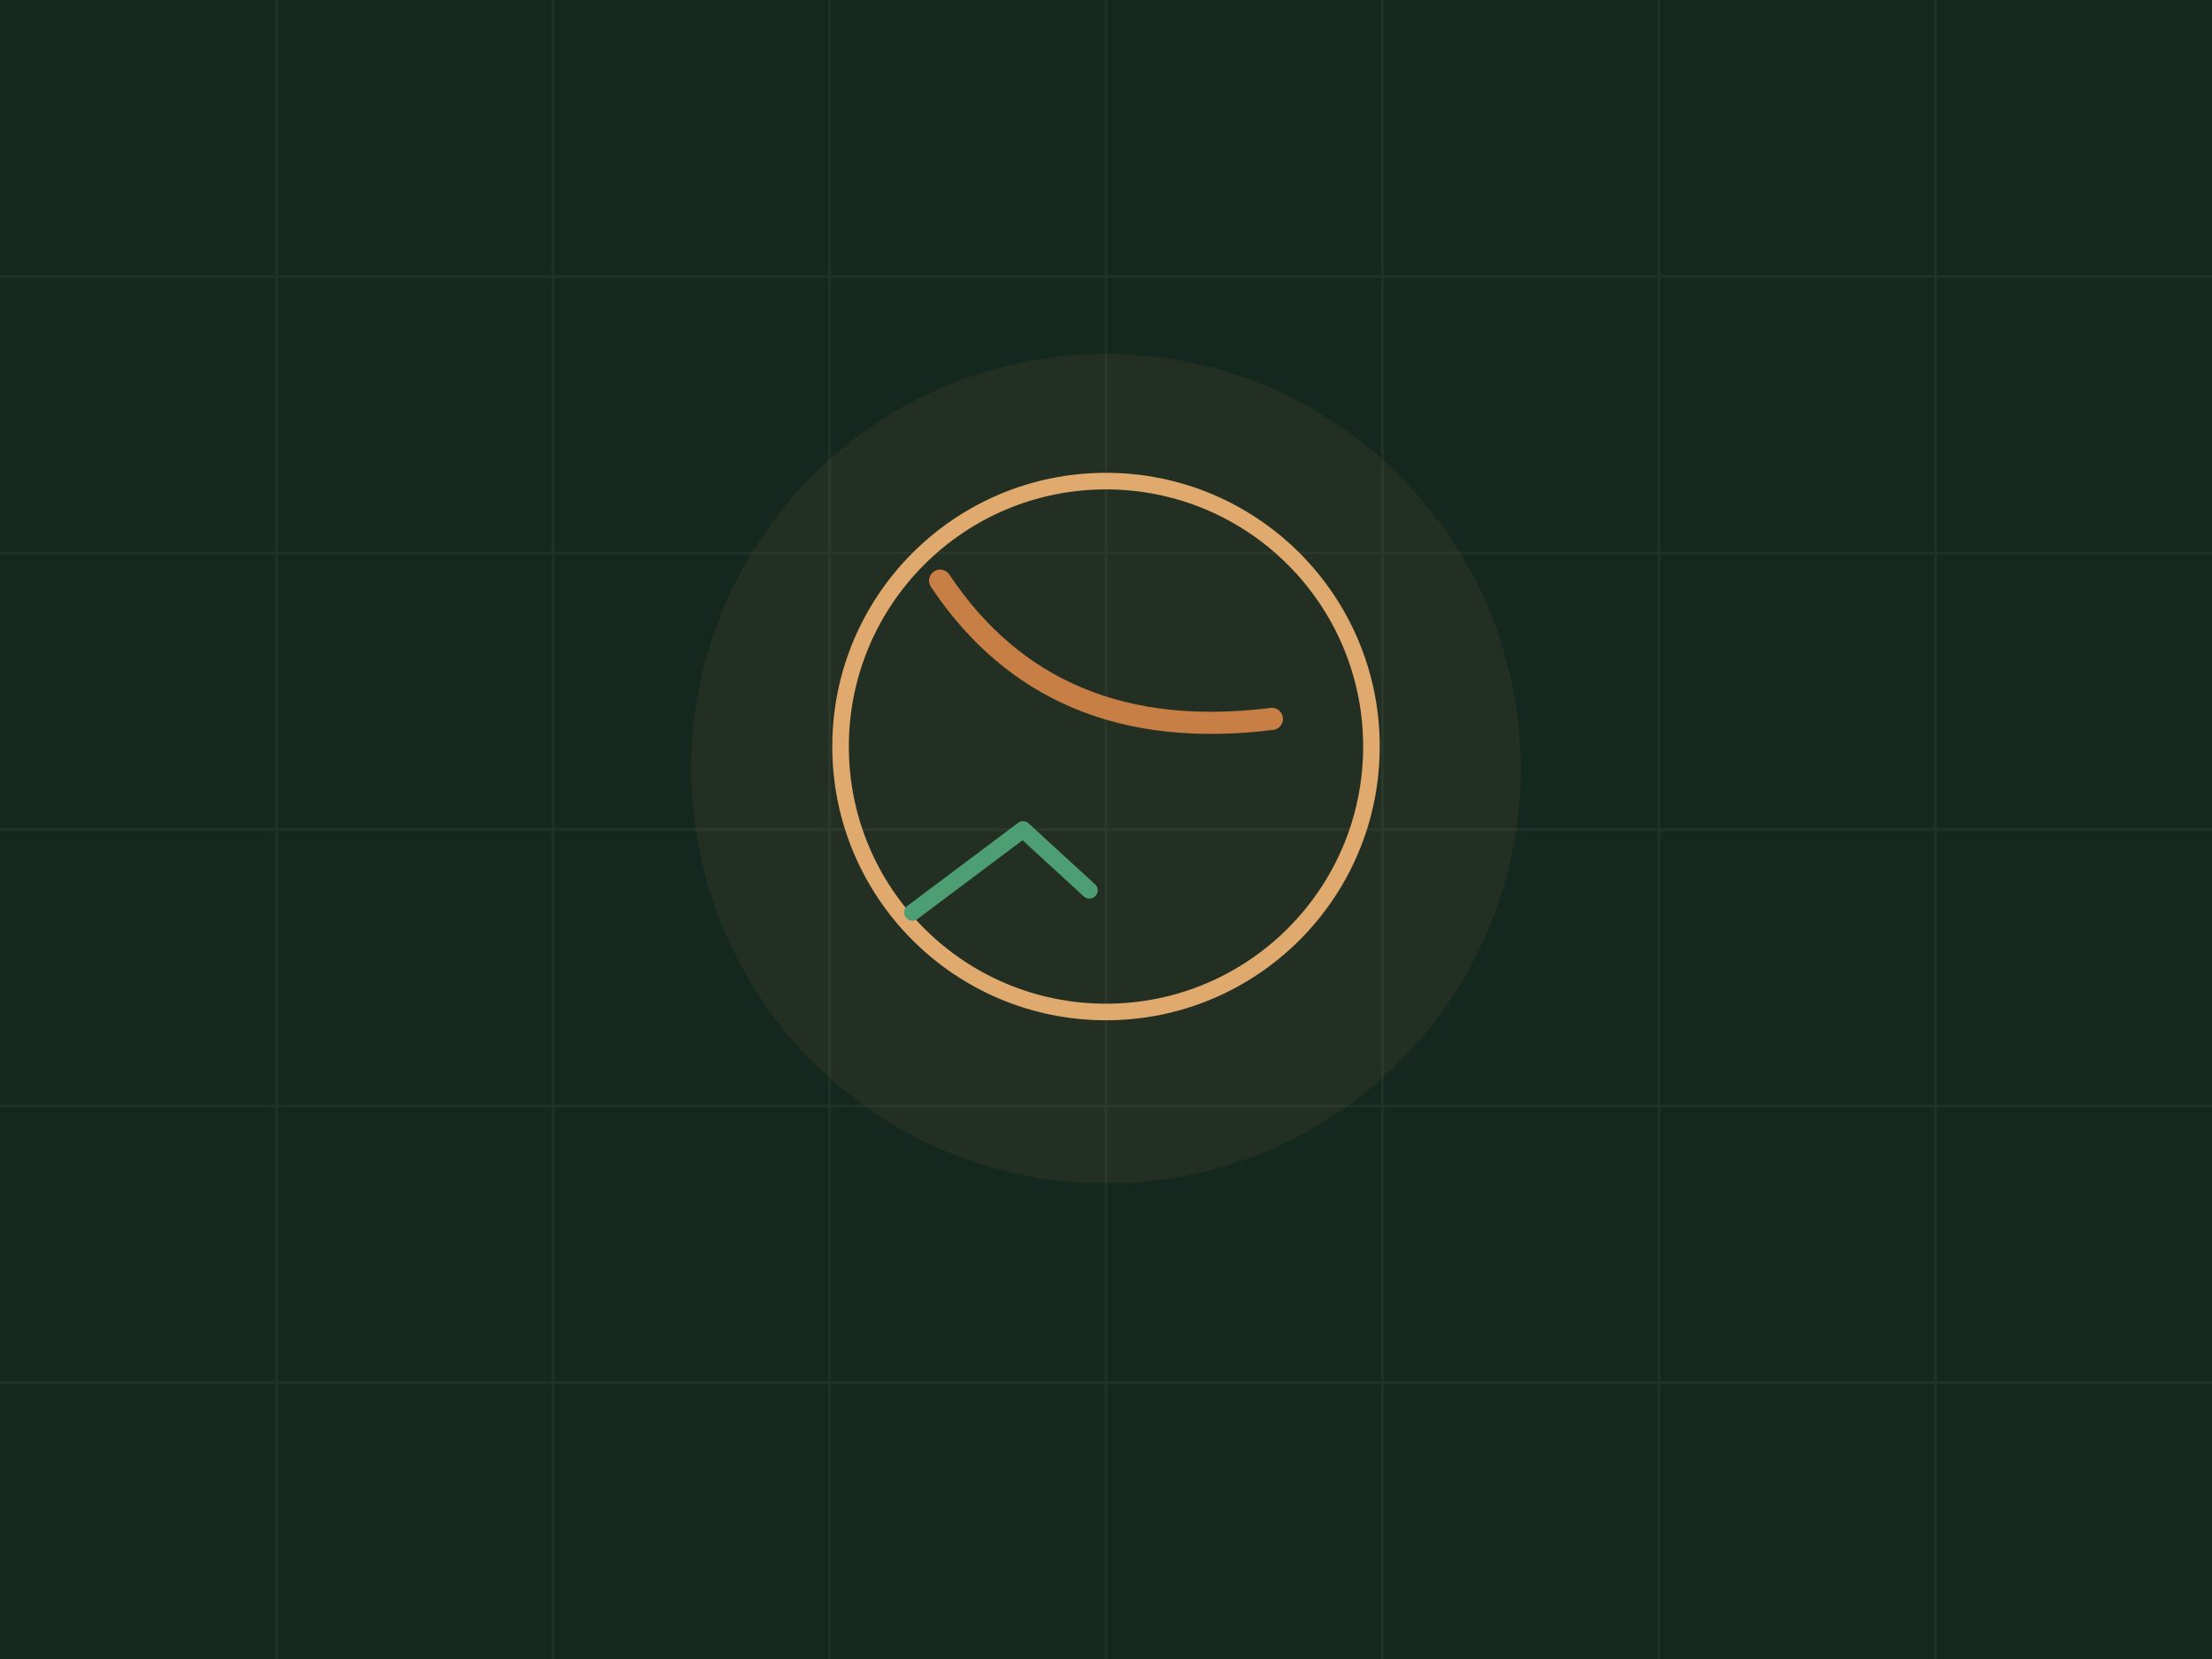
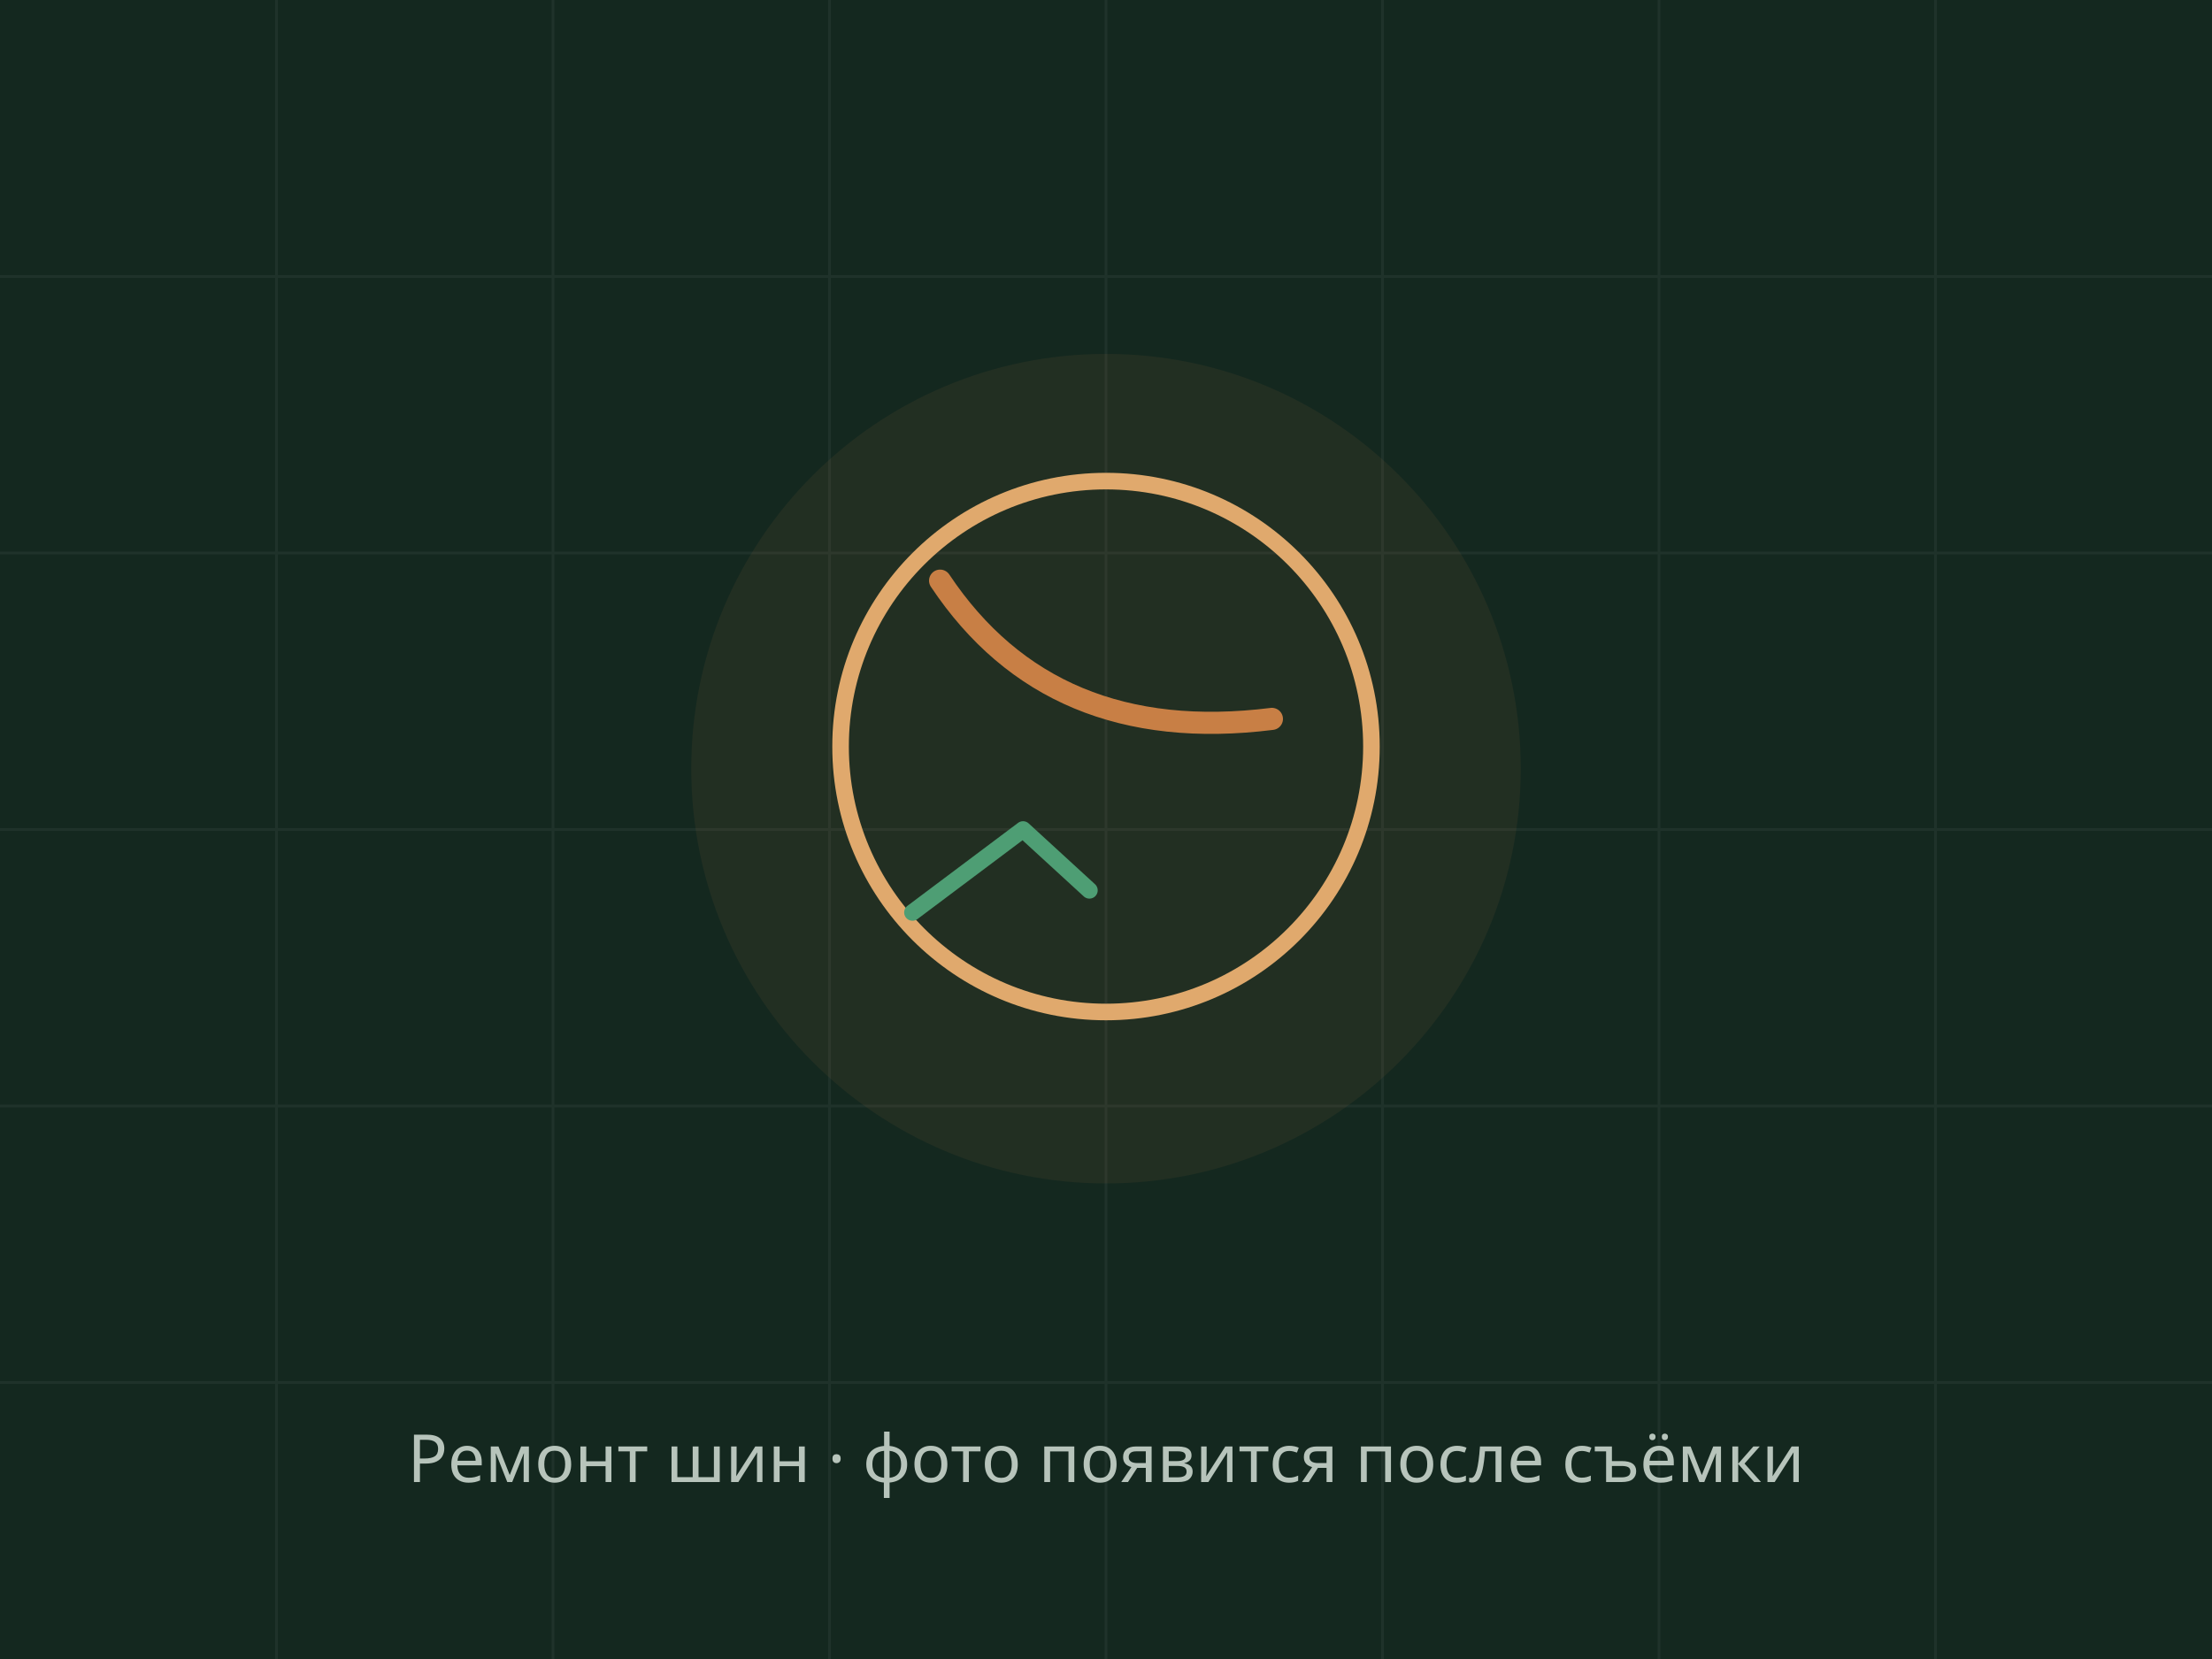
<svg xmlns="http://www.w3.org/2000/svg" viewBox="0 0 800 600" role="img">
  <rect width="800" height="600" fill="#14281F" />
  <g stroke="#B7C4BB" stroke-opacity=".07">
    <path d="M0 100h800M0 200h800M0 300h800M0 400h800M0 500h800M100 0v600M200 0v600M300 0v600M400 0v600M500 0v600M600 0v600M700 0v600" />
  </g>
  <circle cx="400" cy="278" r="150" fill="#C87F45" opacity=".08" />
  <g fill="none" stroke="#E0A96D" stroke-width="6" stroke-linecap="round" stroke-linejoin="round">
    <circle cx="400" cy="270" r="96" />
    <path d="M340 210q40 60 120 50" stroke="#C87F45" stroke-width="8" />
    <path d="M330 330l40-30 24 22" stroke="#4E9E74" />
  </g>
+   <g fill="#B7C4BB" font-family="sans-serif" font-size="24">
+     <text x="400" y="536" text-anchor="middle">Ремонт шин · фото появится после съёмки</text>
+   </g>
</svg>
